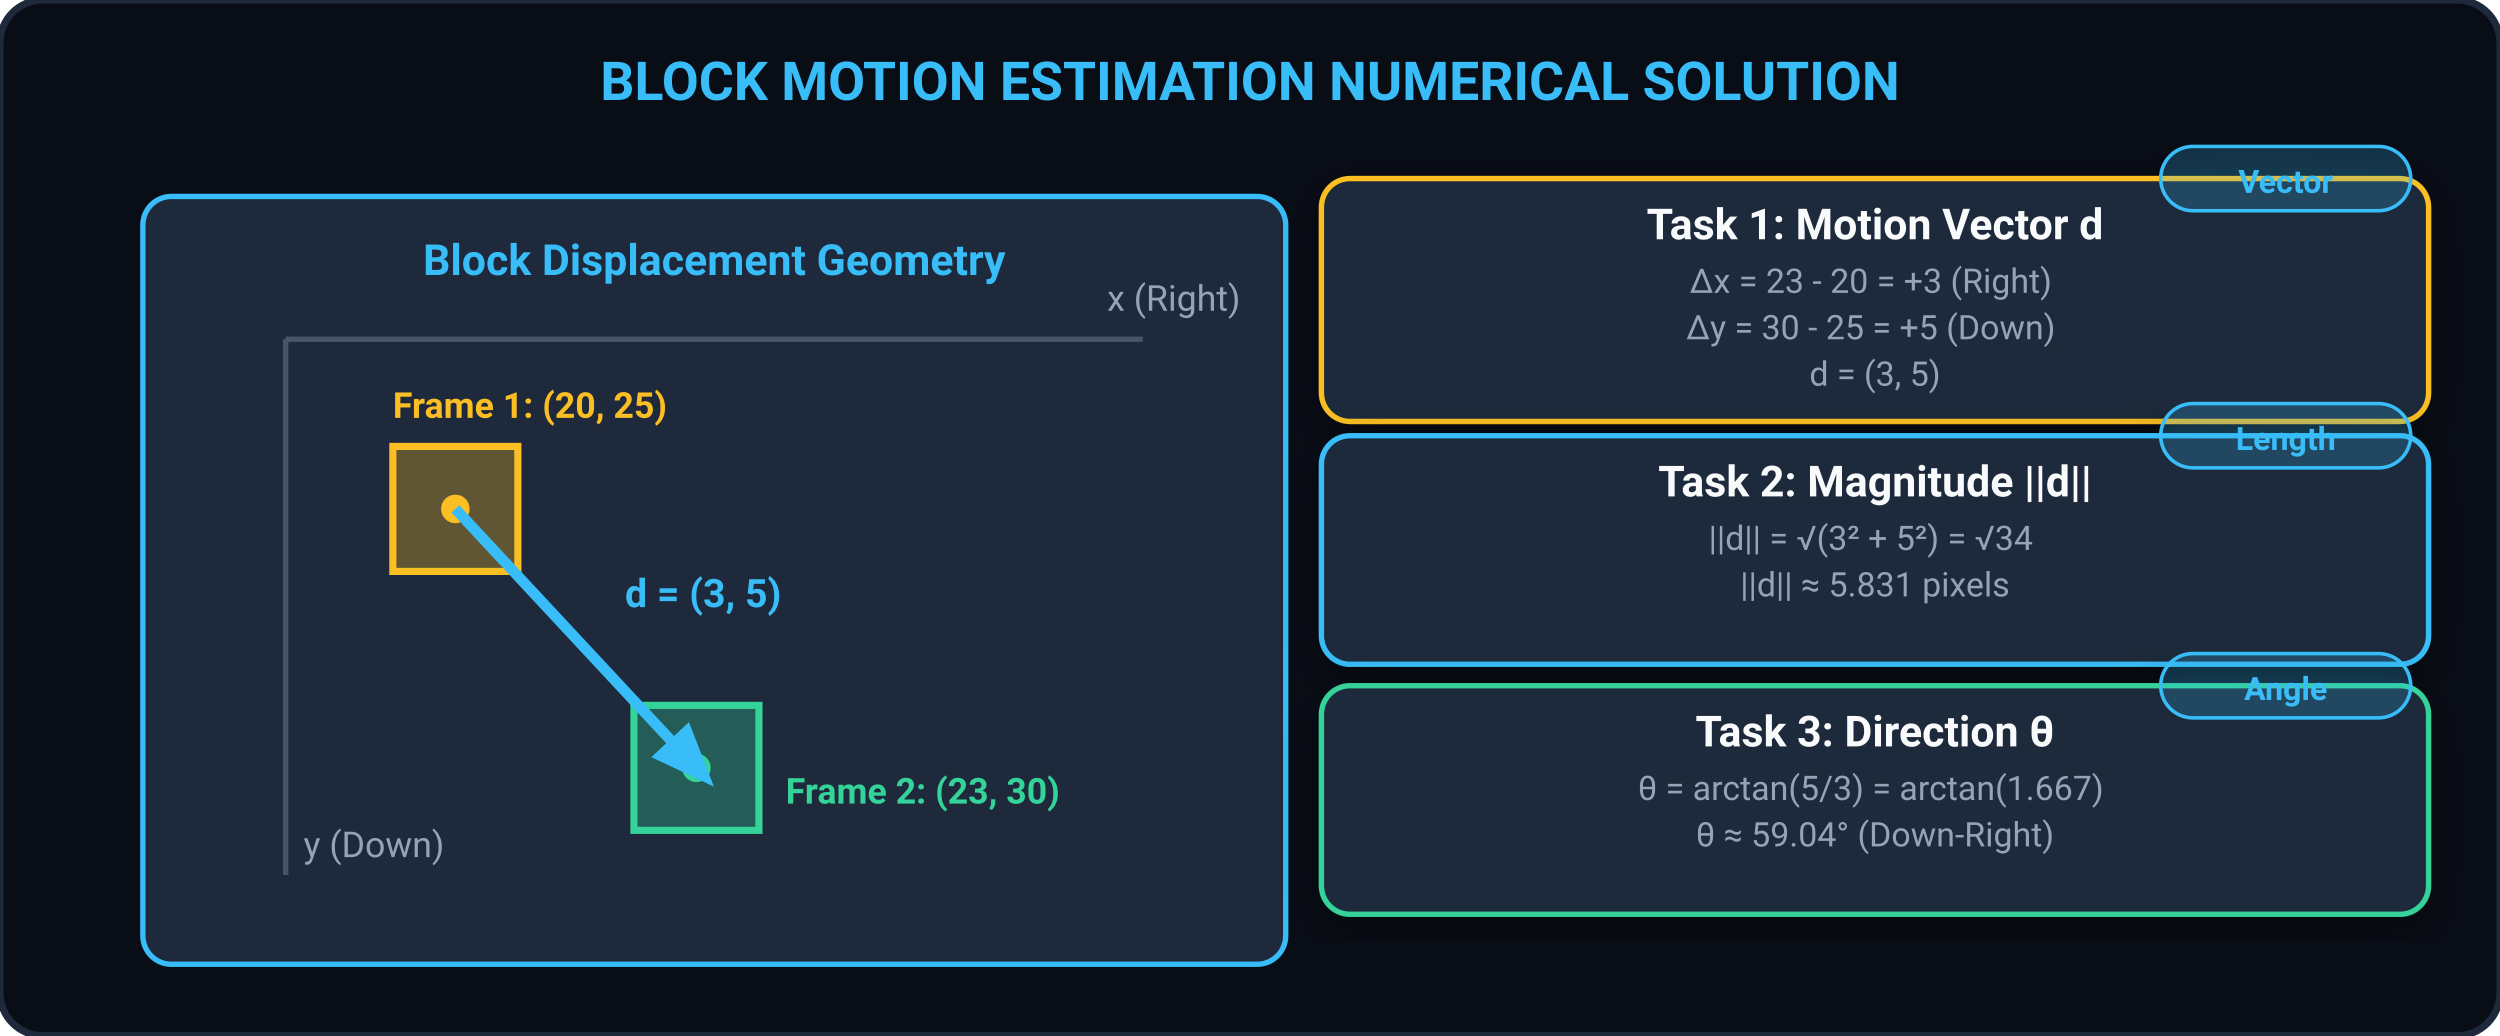
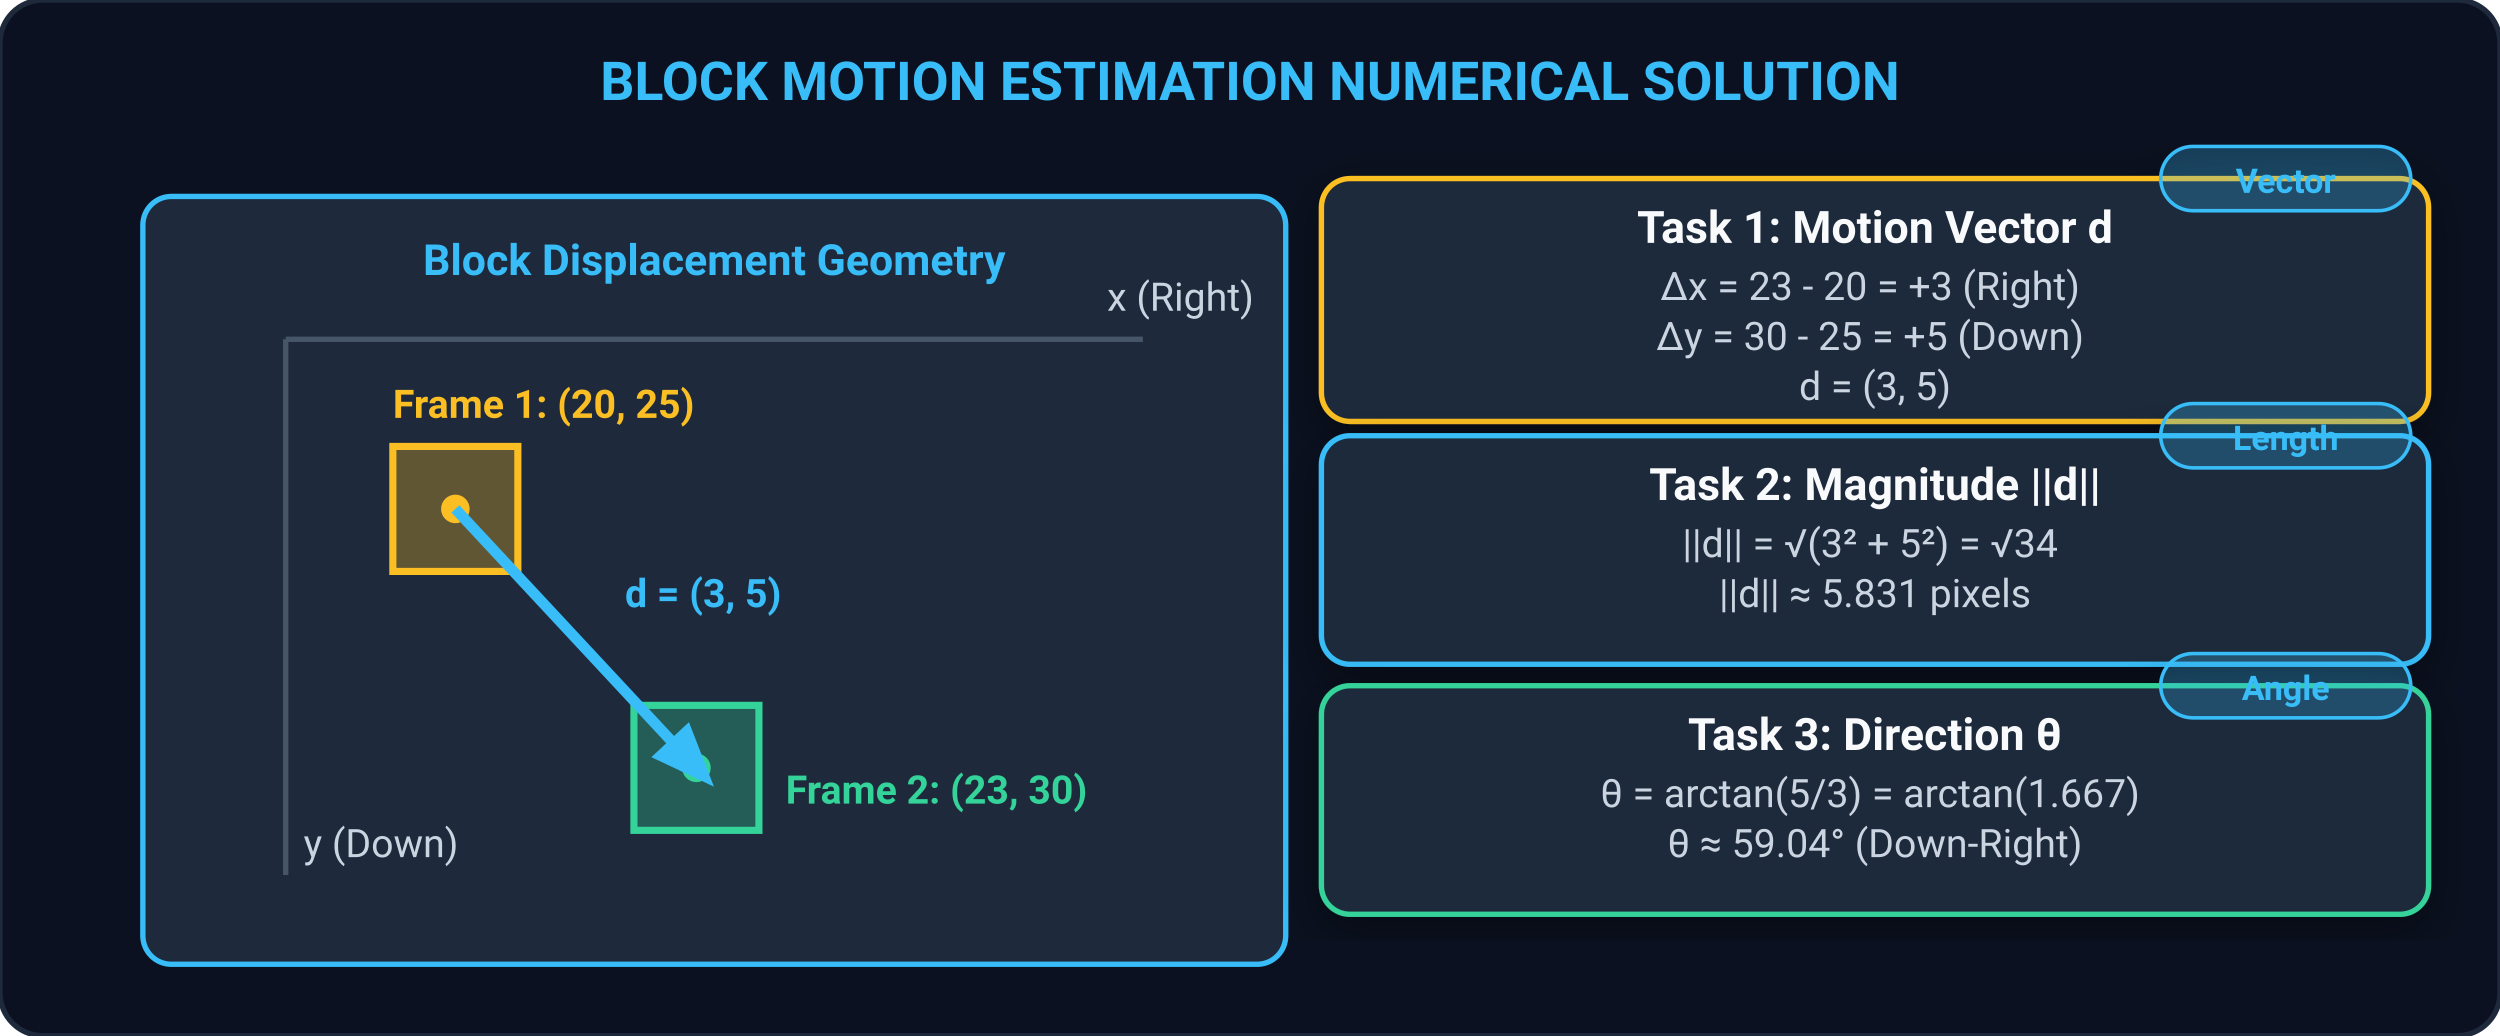
- <svg xmlns="http://www.w3.org/2000/svg" viewBox="0 0 700 290" width="100%" height="290" style="max-width: 700px; height: auto; display: block; margin: 0 auto; font-family: -apple-system, BlinkMacSystemFont, 'Segoe UI', Roboto, Helvetica, Arial, sans-serif;">
+ <svg xmlns="http://www.w3.org/2000/svg" viewBox="0 0 700 290" width="100%" height="auto" class="flowchart-svg" style="max-width: 700px; min-width: 580px; height: auto; display: block; margin: 0 auto; font-family: -apple-system, BlinkMacSystemFont, 'Segoe UI', Roboto, Helvetica, Arial, sans-serif;">
  <defs>
    <linearGradient id="gradCard" x1="0%" y1="0%" x2="100%" y2="100%">
      <stop offset="0%" stop-color="#1e293b" />
      <stop offset="100%" stop-color="#0f172a" />
    </linearGradient>
    <linearGradient id="gradCyan" x1="0%" y1="0%" x2="100%" y2="100%">
      <stop offset="0%" stop-color="#38bdf8" />
      <stop offset="100%" stop-color="#0284c7" />
    </linearGradient>
    <linearGradient id="gradEmerald" x1="0%" y1="0%" x2="100%" y2="100%">
      <stop offset="0%" stop-color="#34d399" />
      <stop offset="100%" stop-color="#059669" />
    </linearGradient>
    <linearGradient id="gradAmber" x1="0%" y1="0%" x2="100%" y2="100%">
      <stop offset="0%" stop-color="#fbbf24" />
      <stop offset="100%" stop-color="#d97706" />
    </linearGradient>
    <linearGradient id="gradPurple" x1="0%" y1="0%" x2="100%" y2="100%">
      <stop offset="0%" stop-color="#c084fc" />
      <stop offset="100%" stop-color="#9333ea" />
    </linearGradient>
    <linearGradient id="gradRose" x1="0%" y1="0%" x2="100%" y2="100%">
      <stop offset="0%" stop-color="#fb7185" />
      <stop offset="100%" stop-color="#e11d48" />
    </linearGradient>
    <filter id="shadow" x="-5%" y="-5%" width="110%" height="115%">
      <feDropShadow dx="0" dy="4" stdDeviation="6" flood-color="#000000" flood-opacity="0.4" />
    </filter>
    <marker id="arrCyan" viewBox="0 0 10 10" refX="6" refY="5" markerWidth="6" markerHeight="6" orient="auto-start-reverse">
      <path d="M 0 1 L 10 5 L 0 9 z" fill="#38bdf8" />
    </marker>
    <marker id="arrEmerald" viewBox="0 0 10 10" refX="6" refY="5" markerWidth="6" markerHeight="6" orient="auto-start-reverse">
      <path d="M 0 1 L 10 5 L 0 9 z" fill="#34d399" />
    </marker>
    <marker id="arrAmber" viewBox="0 0 10 10" refX="6" refY="5" markerWidth="6" markerHeight="6" orient="auto-start-reverse">
      <path d="M 0 1 L 10 5 L 0 9 z" fill="#fbbf24" />
    </marker>
  </defs>
-   <rect width="700" height="290" rx="12" fill="#090d16" stroke="#1e293b" stroke-width="2" />
+   <rect width="700" height="290" rx="12" fill="#0b1120" stroke="#1e293b" stroke-width="1.5" />
  <text x="350" y="28" font-size="15" font-weight="bold" fill="#38bdf8" text-anchor="middle">BLOCK MOTION ESTIMATION NUMERICAL SOLUTION</text>
  <g transform="translate(40, 55)">
    <rect width="320" height="215" rx="8" fill="#1e293b" stroke="#38bdf8" stroke-width="1.5" />
    <text x="160" y="22" font-size="12" font-weight="bold" fill="#38bdf8" text-anchor="middle">Block Displacement Geometry</text>
    <line x1="40" y1="40" x2="280" y2="40" stroke="#475569" stroke-width="1.5" />
    <line x1="40" y1="40" x2="40" y2="190" stroke="#475569" stroke-width="1.5" />
-     <text x="270" y="32" font-size="10" fill="#94a3b8">x (Right)</text>
-     <text x="45" y="185" font-size="10" fill="#94a3b8">y (Down)</text>
+     <text x="270" y="32" font-size="11" fill="#cbd5e1">x (Right)</text>
+     <text x="45" y="185" font-size="11" fill="#cbd5e1">y (Down)</text>
    <rect x="70" y="70" width="35" height="35" fill="#fbbf24" fill-opacity="0.3" stroke="#fbbf24" stroke-width="2" />
    <circle cx="87.5" cy="87.5" r="4" fill="#fbbf24" />
-     <text x="70" y="62" font-size="10" fill="#fbbf24" font-weight="bold">Frame 1: (20, 25)</text>
+     <text x="70" y="62" font-size="11" fill="#fbbf24" font-weight="bold">Frame 1: (20, 25)</text>
    <rect x="137.5" y="142.5" width="35" height="35" fill="#34d399" fill-opacity="0.3" stroke="#34d399" stroke-width="2" />
    <circle cx="155" cy="160" r="4" fill="#34d399" />
-     <text x="180" y="170" font-size="10" fill="#34d399" font-weight="bold">Frame 2: (23, 30)</text>
+     <text x="180" y="170" font-size="11" fill="#34d399" font-weight="bold">Frame 2: (23, 30)</text>
    <line x1="87.5" y1="87.5" x2="155" y2="160" stroke="#38bdf8" stroke-width="3" marker-end="url(#arrCyan)" />
    <text x="135" y="115" font-size="11" font-weight="bold" fill="#38bdf8">d = (3, 5)</text>
  </g>
  <g filter="url(#shadow)">
    <rect x="370" y="50" width="310" height="68" rx="8" fill="#1e293b" stroke="#fbbf24" stroke-width="1.5" />
-     <text x="525.0" y="67" font-size="12" font-weight="bold" fill="#f8fafc" text-anchor="middle">Task 1: Motion Vector d</text>
-     <text font-size="9.5" fill="#94a3b8" text-anchor="middle">
-       <tspan x="525.0" y="82">Δx = 23 - 20 = +3 (Right)</tspan>
-       <tspan x="525.0" y="95">Δy = 30 - 25 = +5 (Down)</tspan>
-       <tspan x="525.0" y="108">d = (3, 5)</tspan>
+     <text x="525.0" y="68" font-size="12.5" font-weight="700" fill="#f8fafc" text-anchor="middle">Task 1: Motion Vector d</text>
+     <text font-size="11" fill="#cbd5e1" text-anchor="middle">
+       <tspan x="525.0" y="84">Δx = 23 - 20 = +3 (Right)</tspan>
+       <tspan x="525.0" y="98">Δy = 30 - 25 = +5 (Down)</tspan>
+       <tspan x="525.0" y="112">d = (3, 5)</tspan>
    </text>
-     <rect x="605" y="41" width="70" height="18" rx="9" fill="#38bdf8" fill-opacity="0.2" stroke="#38bdf8" stroke-width="1" />
-     <text x="640" y="54" font-size="9" font-weight="bold" fill="#38bdf8" text-anchor="middle">Vector</text>
+     <rect x="605" y="41" width="70" height="18" rx="9" fill="#38bdf8" fill-opacity="0.25" stroke="#38bdf8" stroke-width="1" />
+     <text x="640" y="54" font-size="9.5" font-weight="700" fill="#38bdf8" text-anchor="middle">Vector</text>
  </g>
  <g filter="url(#shadow)">
    <rect x="370" y="122" width="310" height="64" rx="8" fill="#1e293b" stroke="#38bdf8" stroke-width="1.5" />
-     <text x="525.0" y="139" font-size="12" font-weight="bold" fill="#f8fafc" text-anchor="middle">Task 2: Magnitude ||d||</text>
-     <text font-size="9.5" fill="#94a3b8" text-anchor="middle">
-       <tspan x="525.0" y="154">||d|| = √(3² + 5²) = √34</tspan>
-       <tspan x="525.0" y="167">||d|| ≈ 5.831 pixels</tspan>
+     <text x="525.0" y="140" font-size="12.5" font-weight="700" fill="#f8fafc" text-anchor="middle">Task 2: Magnitude ||d||</text>
+     <text font-size="11" fill="#cbd5e1" text-anchor="middle">
+       <tspan x="525.0" y="156">||d|| = √(3² + 5²) = √34</tspan>
+       <tspan x="525.0" y="170">||d|| ≈ 5.831 pixels</tspan>
    </text>
-     <rect x="605" y="113" width="70" height="18" rx="9" fill="#38bdf8" fill-opacity="0.2" stroke="#38bdf8" stroke-width="1" />
-     <text x="640" y="126" font-size="9" font-weight="bold" fill="#38bdf8" text-anchor="middle">Length</text>
+     <rect x="605" y="113" width="70" height="18" rx="9" fill="#38bdf8" fill-opacity="0.25" stroke="#38bdf8" stroke-width="1" />
+     <text x="640" y="126" font-size="9.5" font-weight="700" fill="#38bdf8" text-anchor="middle">Length</text>
  </g>
  <g filter="url(#shadow)">
    <rect x="370" y="192" width="310" height="64" rx="8" fill="#1e293b" stroke="#34d399" stroke-width="1.5" />
-     <text x="525.0" y="209" font-size="12" font-weight="bold" fill="#f8fafc" text-anchor="middle">Task 3: Direction θ</text>
-     <text font-size="9.5" fill="#94a3b8" text-anchor="middle">
-       <tspan x="525.0" y="224">θ = arctan(5/3) = arctan(1.667)</tspan>
-       <tspan x="525.0" y="237">θ ≈ 59.04° (Down-Right)</tspan>
+     <text x="525.0" y="210" font-size="12.5" font-weight="700" fill="#f8fafc" text-anchor="middle">Task 3: Direction θ</text>
+     <text font-size="11" fill="#cbd5e1" text-anchor="middle">
+       <tspan x="525.0" y="226">θ = arctan(5/3) = arctan(1.667)</tspan>
+       <tspan x="525.0" y="240">θ ≈ 59.04° (Down-Right)</tspan>
    </text>
-     <rect x="605" y="183" width="70" height="18" rx="9" fill="#38bdf8" fill-opacity="0.2" stroke="#38bdf8" stroke-width="1" />
-     <text x="640" y="196" font-size="9" font-weight="bold" fill="#38bdf8" text-anchor="middle">Angle</text>
+     <rect x="605" y="183" width="70" height="18" rx="9" fill="#38bdf8" fill-opacity="0.25" stroke="#38bdf8" stroke-width="1" />
+     <text x="640" y="196" font-size="9.5" font-weight="700" fill="#38bdf8" text-anchor="middle">Angle</text>
  </g>
</svg>
